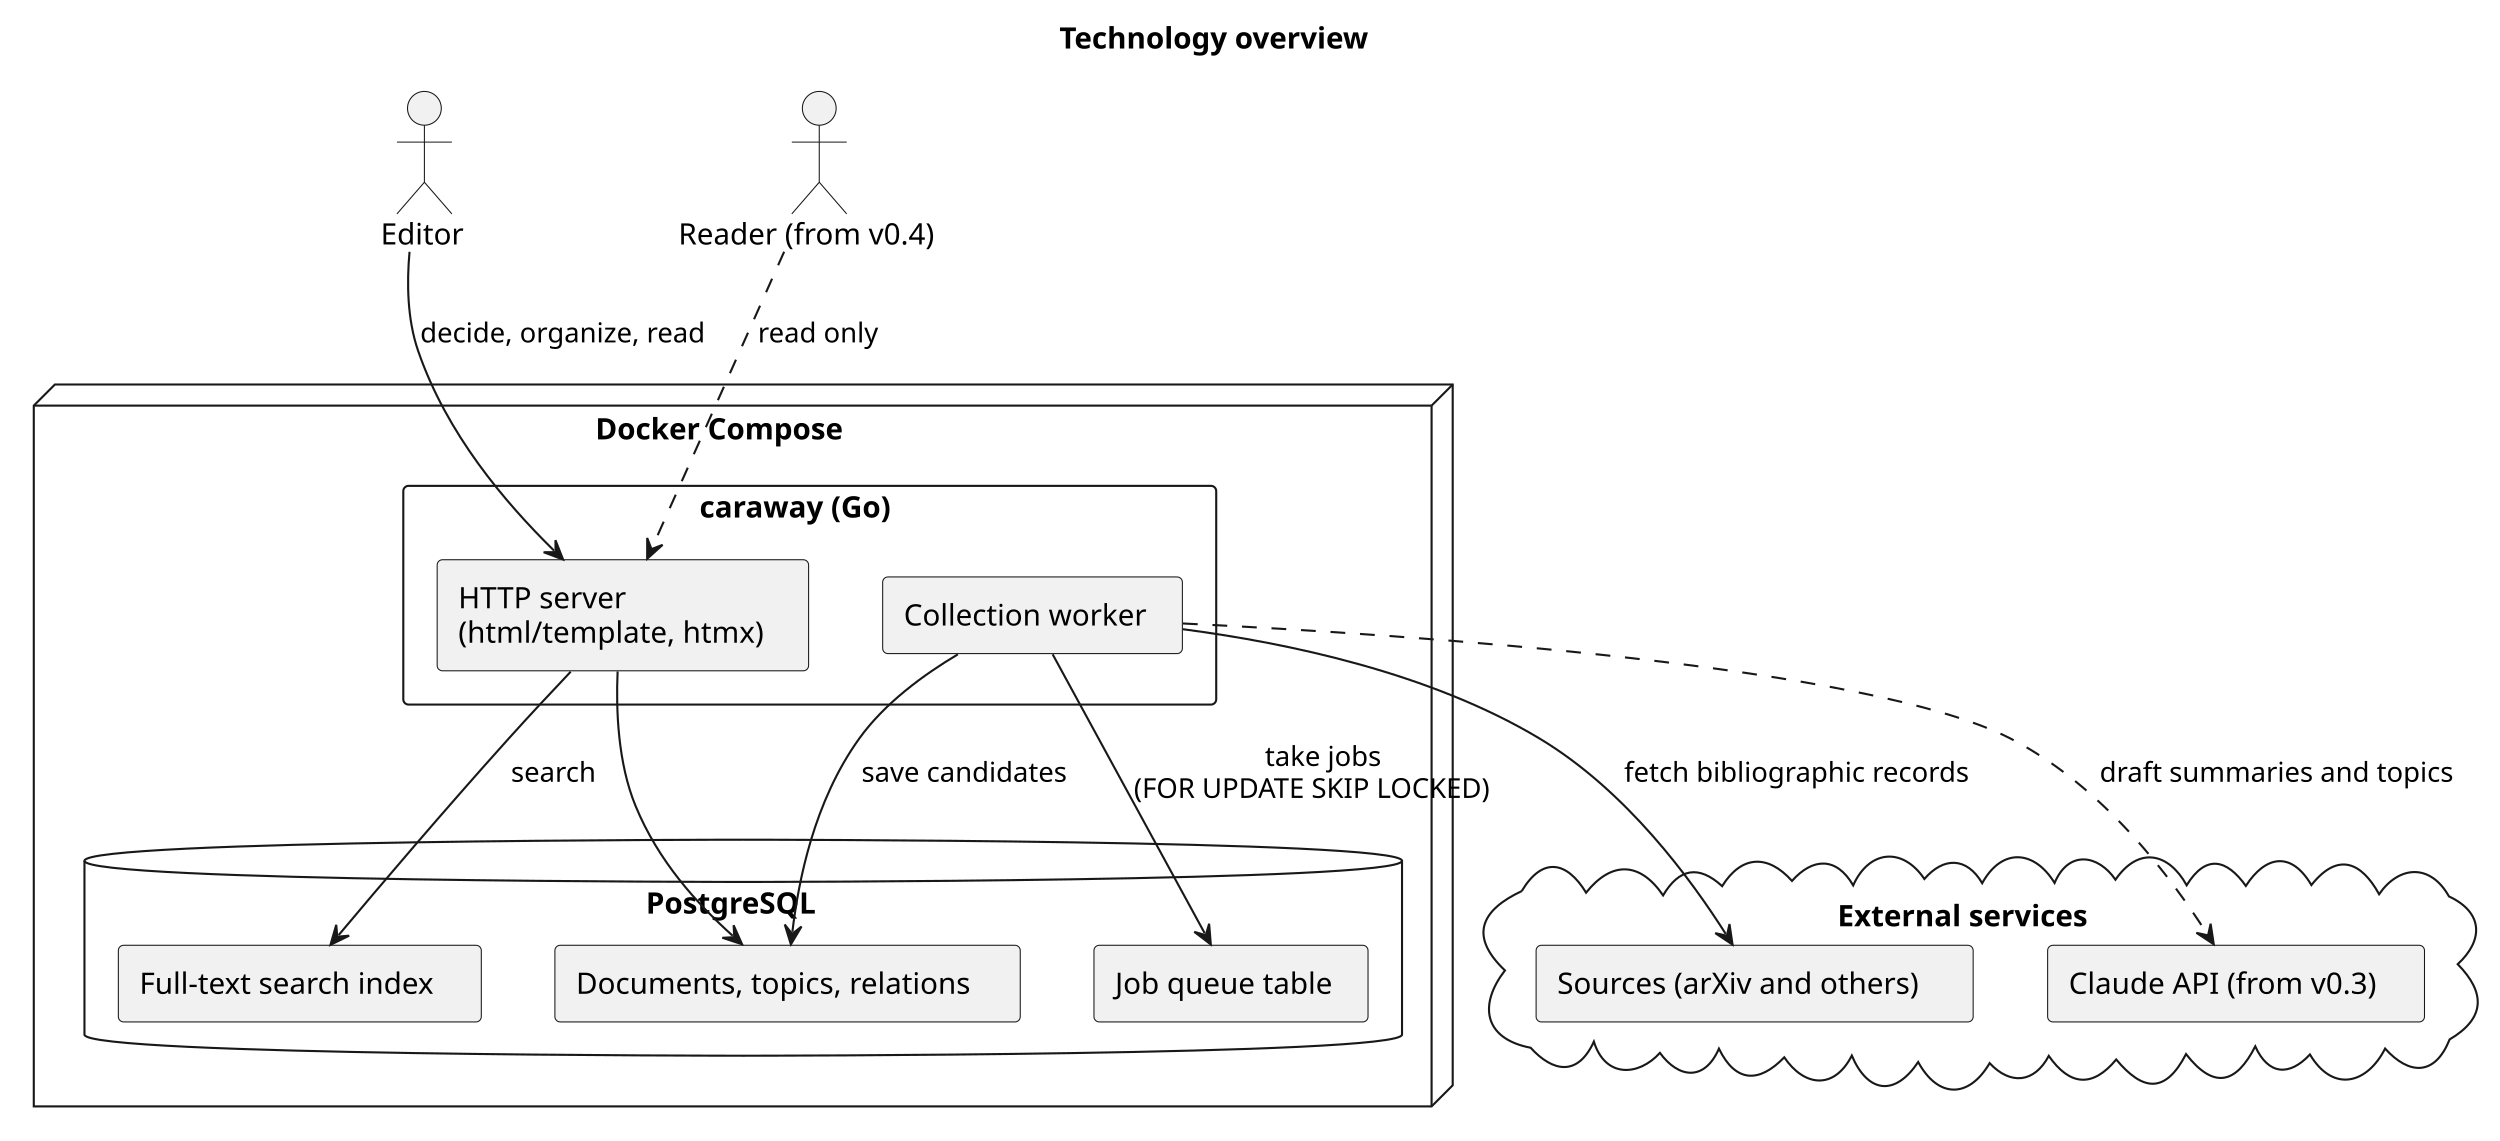
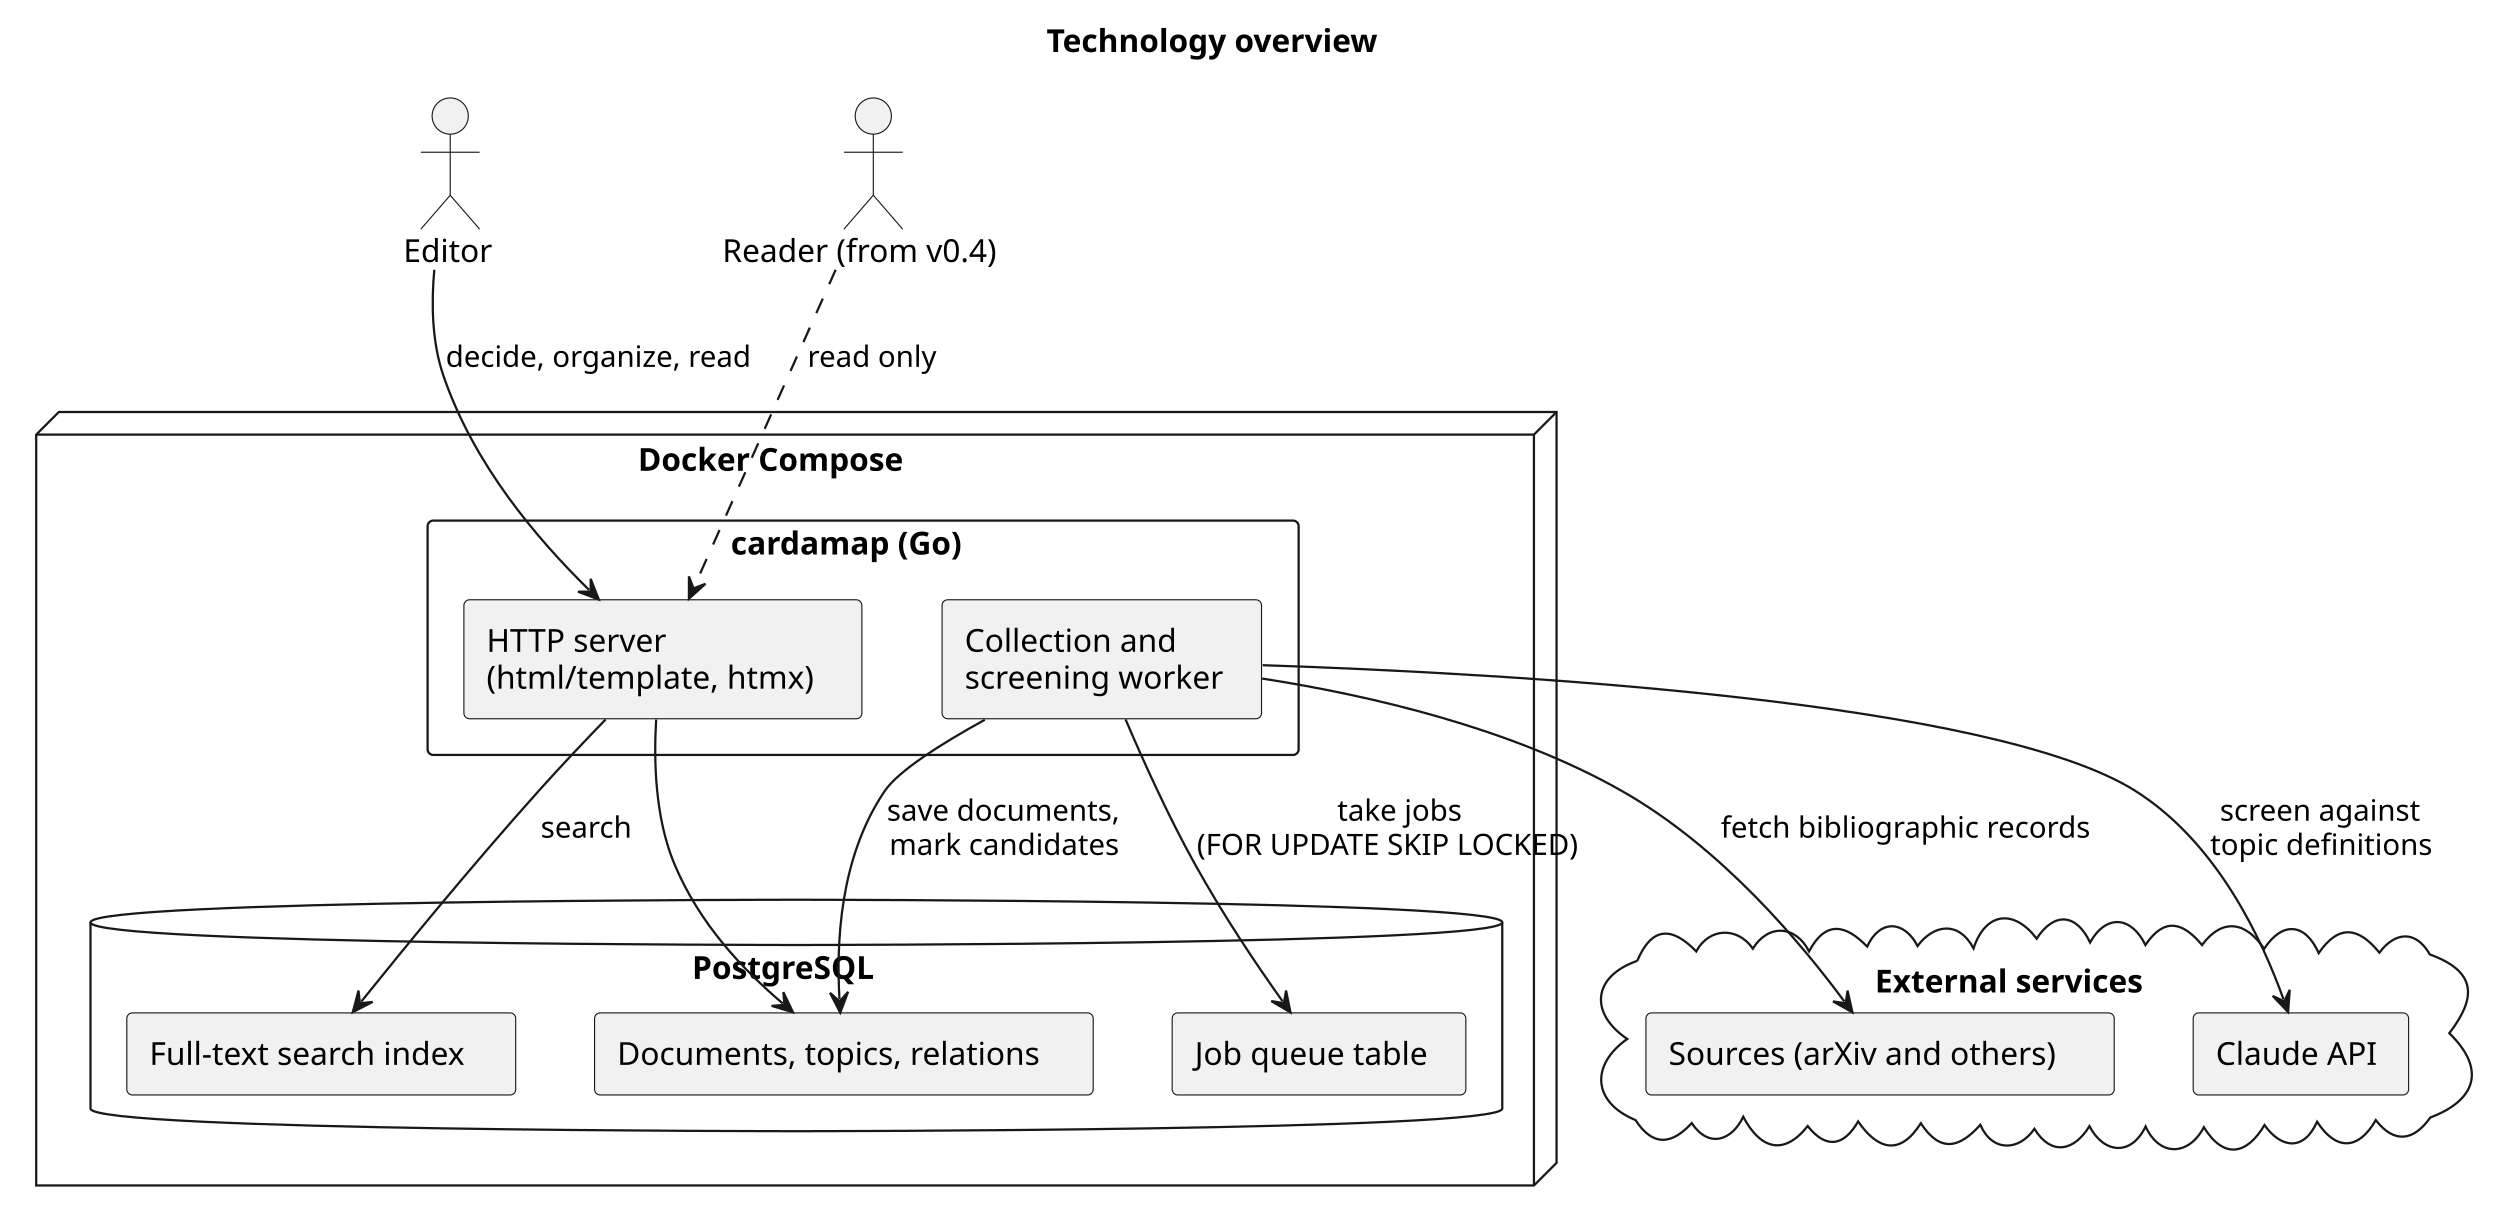
- <svg xmlns="http://www.w3.org/2000/svg" contentStyleType="text/css" data-diagram-type="DESCRIPTION" height="540px" preserveAspectRatio="none" style="width:1184px;height:540px;background:#FFFFFF;" version="1.1" viewBox="0 0 1184 540" width="1184px" zoomAndPan="magnify">
+ <svg xmlns="http://www.w3.org/2000/svg" contentStyleType="text/css" data-diagram-type="DESCRIPTION" height="540px" preserveAspectRatio="none" style="width:1105px;height:540px;background:#FFFFFF;" version="1.1" viewBox="0 0 1105 540" width="1105px" zoomAndPan="magnify">
  <defs />
  <g>
    <g class="title" data-source-line="1">
-       <text fill="#000000" font-family="sans-serif" font-size="14" font-weight="bold" lengthAdjust="spacing" textLength="166.831" x="501.724" y="22.995">Technology overview</text>
+       <text fill="#000000" font-family="sans-serif" font-size="14" font-weight="bold" lengthAdjust="spacing" textLength="166.831" x="462.566" y="22.995">Technology overview</text>
    </g>
    <g class="cluster" data-entity="External services" data-source-line="8" data-uid="ent0004" id="cluster_External services">
-       <path d="M720.678,422.034 C730.551,405.555 742.046,407.829 751.173,422.757 C763.229,407.676 776.674,408.009 787.634,424.042 C795.248,411.279 804.407,409.45 815.608,419.677 C824.877,404.822 837.368,404.573 848.689,417.207 C858.433,406.189 869.716,405.622 877.67,419.306 C885.201,402.568 900.972,400.915 911.384,416.28 C920.449,405.801 931.373,405.722 938.769,418.266 C948.206,401.208 963.512,402.634 973.048,418.161 C979.723,402.403 993.728,404.731 1001.884,416.616 C1012.904,400.652 1027.031,403.822 1035.601,419.247 C1044.873,404.283 1054.673,407.05 1063.635,419.565 C1072.884,405.281 1085.034,402.806 1094.679,419.163 C1107.263,403.317 1118.347,408.291 1126.747,423.485 C1136.359,409.665 1151.146,409.015 1159.822,424.539 C1176.174,432.169 1176.27,445.31 1163.973,456.643 C1177.12,470.036 1177.279,482.143 1160.142,492.28 C1153.101,509.854 1140.883,509.11 1129.58,496.612 C1121.224,513.144 1105.089,517.927 1093.982,499.406 C1084.229,509.891 1074.278,509.176 1068.091,495.573 C1058.901,513.572 1048.373,515.953 1035.314,499.224 C1025.417,518.264 1014.771,516.763 1002.246,501.779 C990.922,515.425 980.154,514.176 970.302,500.084 C963.397,513.037 952.059,513.941 942.292,503.513 C932.357,520.426 917.853,520.191 908.451,502.984 C897.467,519.352 884.688,517.835 877.014,499.947 C868.495,516.54 854.314,514.475 845.028,500.755 C833.243,512.927 822.096,513.023 814.084,496.664 C807.208,512.299 794.99,510.739 786.14,498.654 C775.918,509.859 760.231,510.575 754.859,493.323 C747.148,510.099 735.343,507.647 724.908,496.215 C702.354,491.868 700.384,475.536 712.74,459.591 C695.319,443.073 701.789,430.877 720.678,422.034" fill="none" style="stroke:#181818;stroke-width:1;" />
-       <text fill="#000000" font-family="sans-serif" font-size="14" font-weight="bold" lengthAdjust="spacing" textLength="135.557" x="870.222" y="438.682">External services</text>
+       <path d="M723.667,424.709 C730.126,409.409 739.039,409.446 749.734,420.523 C755.479,409.889 767.994,409.559 774.751,419.278 C781.722,408.111 793.747,409.043 799.607,420.499 C807.065,406.531 815.869,408.719 825.276,418.382 C830.91,406.206 841.646,406.739 847.557,418.12 C854.911,408.292 865.885,407.054 872.313,419.165 C877.699,402.884 890.308,401.783 900.206,414.882 C907.991,402.882 917.77,403.779 923.804,416.55 C931.142,403.672 942.101,405.135 948.28,417.666 C956.76,405.183 964.834,407.572 973.29,417.691 C982.593,405.232 992.929,407.694 1000.766,419.36 C1008.783,407.11 1018.872,407.828 1024.871,421.254 C1033.846,408.256 1042.545,409.858 1051.695,421.06 C1058.644,411.8 1067.75,410.953 1073.983,421.852 C1094.832,429.436 1094.696,440.951 1082.587,456.678 C1098.963,472.591 1094.476,486.289 1074.19,493.94 C1066.928,504.267 1058.365,505.735 1050.094,495.1 C1042.416,508.47 1032.575,508.743 1024.157,495.83 C1018.241,509.002 1008.299,507.636 1000.906,497.29 C993.003,510.547 982.984,512.494 974.098,498.247 C967.503,510.831 954.622,511.591 948.355,497.925 C941.889,511.278 929.842,509.869 923.537,497.769 C916.966,508.537 906.907,511.325 899.207,498.956 C892.285,508.95 880.579,509.245 875.289,497.186 C866.086,507.484 857.587,509.667 849.007,496.488 C839.664,511.186 829.858,508.084 821.297,495.689 C815.025,506.572 807.227,508.106 799.009,497.731 C787.891,511.653 777.678,507.172 770.513,493.629 C765.563,503.999 755.37,507.868 747.746,496.419 C738.809,506.072 730.649,506.916 722.883,495.065 C703.783,487.193 702.954,470.693 719.241,459.225 C702.274,447.735 704,431.5 723.667,424.709" fill="none" style="stroke:#181818;stroke-width:1;" />
+       <text fill="#000000" font-family="sans-serif" font-size="14" font-weight="bold" lengthAdjust="spacing" textLength="135.557" x="828.722" y="438.682">External services</text>
    </g>
    <g class="cluster" data-entity="Docker Compose" data-source-line="13" data-uid="ent0007" id="cluster_Docker Compose">
      <polygon fill="none" points="16,192.097,26,182.097,688,182.097,688,513.987,678,523.987,16,523.987,16,192.097" style="stroke:#181818;stroke-width:1;" />
      <line style="stroke:#181818;stroke-width:1;" x1="678" x2="688" y1="192.097" y2="182.097" />
      <line style="stroke:#181818;stroke-width:1;" x1="16" x2="678" y1="192.097" y2="192.097" />
      <line style="stroke:#181818;stroke-width:1;" x1="678" x2="678" y1="192.097" y2="523.987" />
      <text fill="#000000" font-family="sans-serif" font-size="14" font-weight="bold" lengthAdjust="spacing" textLength="132.07" x="281.965" y="208.092">Docker Compose</text>
    </g>
    <g class="cluster" data-entity="app" data-source-line="14" data-uid="ent0008" id="cluster_app">
-       <rect fill="none" height="103.59" rx="2.5" ry="2.5" style="stroke:#181818;stroke-width:1;" width="385" x="191" y="230.097" />
-       <text fill="#000000" font-family="sans-serif" font-size="14" font-weight="bold" lengthAdjust="spacing" textLength="104.385" x="331.308" y="245.092">caraway (Go)</text>
+       <rect fill="none" height="103.59" rx="2.5" ry="2.5" style="stroke:#181818;stroke-width:1;" width="385" x="189" y="230.097" />
+       <text fill="#000000" font-family="sans-serif" font-size="14" font-weight="bold" lengthAdjust="spacing" textLength="116.956" x="323.022" y="245.092">cardamap (Go)</text>
    </g>
    <g class="cluster" data-entity="db" data-source-line="18" data-uid="ent0011" id="cluster_db">
      <path d="M40,407.687 C40,397.687 352,397.687 352,397.687 C352,397.687 664,397.687 664,407.687 L664,489.987 C664,499.987 352,499.987 352,499.987 C352,499.987 40,499.987 40,489.987 L40,407.687" fill="none" style="stroke:#181818;stroke-width:1;" />
      <path d="M40,407.687 C40,417.687 352,417.687 352,417.687 C352,417.687 664,417.687 664,407.687" fill="none" style="stroke:#181818;stroke-width:1;" />
      <text fill="#000000" font-family="sans-serif" font-size="14" font-weight="bold" lengthAdjust="spacing" textLength="92.231" x="305.885" y="432.682">PostgreSQL</text>
    </g>
    <g class="entity" data-entity="sources" data-source-line="9" data-uid="ent0005" id="entity_sources">
      <rect fill="#F1F1F1" height="36.297" rx="2.5" ry="2.5" style="stroke:#181818;stroke-width:0.5;" width="206.99" x="727.5" y="447.687" />
      <text fill="#000000" font-family="sans-serif" font-size="14" lengthAdjust="spacing" textLength="186.99" x="737.5" y="470.682">Sources (arXiv and others)</text>
    </g>
    <g class="entity" data-entity="claude" data-source-line="10" data-uid="ent0006" id="entity_claude">
-       <rect fill="#F1F1F1" height="36.297" rx="2.5" ry="2.5" style="stroke:#181818;stroke-width:0.5;" width="178.477" x="969.76" y="447.687" />
-       <text fill="#000000" font-family="sans-serif" font-size="14" lengthAdjust="spacing" textLength="158.477" x="979.76" y="470.682">Claude API (from v0.3)</text>
+       <rect fill="#F1F1F1" height="36.297" rx="2.5" ry="2.5" style="stroke:#181818;stroke-width:0.5;" width="95.216" x="969.39" y="447.687" />
+       <text fill="#000000" font-family="sans-serif" font-size="14" lengthAdjust="spacing" textLength="75.216" x="979.39" y="470.682">Claude API</text>
    </g>
    <g class="entity" data-entity="web" data-source-line="15" data-uid="ent0009" id="entity_web">
-       <rect fill="#F1F1F1" height="52.594" rx="2.5" ry="2.5" style="stroke:#181818;stroke-width:0.5;" width="175.914" x="207.04" y="265.097" />
-       <text fill="#000000" font-family="sans-serif" font-size="14" lengthAdjust="spacing" textLength="84.841" x="217.04" y="288.092">HTTP server</text>
-       <text fill="#000000" font-family="sans-serif" font-size="14" lengthAdjust="spacing" textLength="155.914" x="217.04" y="304.389">(html/template, htmx)</text>
+       <rect fill="#F1F1F1" height="52.594" rx="2.5" ry="2.5" style="stroke:#181818;stroke-width:0.5;" width="175.914" x="205.04" y="265.097" />
+       <text fill="#000000" font-family="sans-serif" font-size="14" lengthAdjust="spacing" textLength="84.841" x="215.04" y="288.092">HTTP server</text>
+       <text fill="#000000" font-family="sans-serif" font-size="14" lengthAdjust="spacing" textLength="155.914" x="215.04" y="304.389">(html/template, htmx)</text>
    </g>
    <g class="entity" data-entity="worker" data-source-line="16" data-uid="ent0010" id="entity_worker">
-       <rect fill="#F1F1F1" height="36.297" rx="2.5" ry="2.5" style="stroke:#181818;stroke-width:0.5;" width="141.946" x="418.03" y="273.247" />
-       <text fill="#000000" font-family="sans-serif" font-size="14" lengthAdjust="spacing" textLength="121.946" x="428.03" y="296.242">Collection worker</text>
+       <rect fill="#F1F1F1" height="52.594" rx="2.5" ry="2.5" style="stroke:#181818;stroke-width:0.5;" width="141.194" x="416.4" y="265.097" />
+       <text fill="#000000" font-family="sans-serif" font-size="14" lengthAdjust="spacing" textLength="100.037" x="426.4" y="288.092">Collection and</text>
+       <text fill="#000000" font-family="sans-serif" font-size="14" lengthAdjust="spacing" textLength="121.194" x="426.4" y="304.389">screening worker</text>
    </g>
    <g class="entity" data-entity="tables" data-source-line="19" data-uid="ent0012" id="entity_tables">
      <rect fill="#F1F1F1" height="36.297" rx="2.5" ry="2.5" style="stroke:#181818;stroke-width:0.5;" width="220.395" x="262.8" y="447.687" />
      <text fill="#000000" font-family="sans-serif" font-size="14" lengthAdjust="spacing" textLength="200.395" x="272.8" y="470.682">Documents, topics, relations</text>
    </g>
    <g class="entity" data-entity="fts" data-source-line="20" data-uid="ent0013" id="entity_fts">
      <rect fill="#F1F1F1" height="36.297" rx="2.5" ry="2.5" style="stroke:#181818;stroke-width:0.5;" width="171.894" x="56.05" y="447.687" />
      <text fill="#000000" font-family="sans-serif" font-size="14" lengthAdjust="spacing" textLength="151.894" x="66.05" y="470.682">Full-text search index</text>
    </g>
    <g class="entity" data-entity="queue" data-source-line="21" data-uid="ent0014" id="entity_queue">
      <rect fill="#F1F1F1" height="36.297" rx="2.5" ry="2.5" style="stroke:#181818;stroke-width:0.5;" width="129.799" x="518.1" y="447.687" />
      <text fill="#000000" font-family="sans-serif" font-size="14" lengthAdjust="spacing" textLength="109.799" x="528.1" y="470.682">Job queue table</text>
    </g>
    <g class="entity" data-entity="editor" data-source-line="5" data-uid="ent0002" id="entity_editor">
-       <ellipse cx="200.996" cy="51.297" fill="#F1F1F1" rx="8" ry="8" style="stroke:#181818;stroke-width:0.5;" />
-       <path d="M200.996,59.297 L200.996,86.297 M187.996,67.297 L213.996,67.297 M200.996,86.297 L187.996,101.297 M200.996,86.297 L213.996,101.297" fill="none" style="stroke:#181818;stroke-width:0.5;" />
-       <text fill="#000000" font-family="sans-serif" font-size="14" lengthAdjust="spacing" textLength="41.433" x="180.28" y="115.792">Editor</text>
+       <ellipse cx="198.996" cy="51.297" fill="#F1F1F1" rx="8" ry="8" style="stroke:#181818;stroke-width:0.5;" />
+       <path d="M198.996,59.297 L198.996,86.297 M185.996,67.297 L211.996,67.297 M198.996,86.297 L185.996,101.297 M198.996,86.297 L211.996,101.297" fill="none" style="stroke:#181818;stroke-width:0.5;" />
+       <text fill="#000000" font-family="sans-serif" font-size="14" lengthAdjust="spacing" textLength="41.433" x="178.28" y="115.792">Editor</text>
    </g>
    <g class="entity" data-entity="reader" data-source-line="6" data-uid="ent0003" id="entity_reader">
-       <ellipse cx="387.999" cy="51.297" fill="#F1F1F1" rx="8" ry="8" style="stroke:#181818;stroke-width:0.5;" />
-       <path d="M387.999,59.297 L387.999,86.297 M374.999,67.297 L400.999,67.297 M387.999,86.297 L374.999,101.297 M387.999,86.297 L400.999,101.297" fill="none" style="stroke:#181818;stroke-width:0.5;" />
-       <text fill="#000000" font-family="sans-serif" font-size="14" lengthAdjust="spacing" textLength="133.438" x="321.28" y="115.792">Reader (from v0.4)</text>
+       <ellipse cx="385.999" cy="51.297" fill="#F1F1F1" rx="8" ry="8" style="stroke:#181818;stroke-width:0.5;" />
+       <path d="M385.999,59.297 L385.999,86.297 M372.999,67.297 L398.999,67.297 M385.999,86.297 L372.999,101.297 M385.999,86.297 L398.999,101.297" fill="none" style="stroke:#181818;stroke-width:0.5;" />
+       <text fill="#000000" font-family="sans-serif" font-size="14" lengthAdjust="spacing" textLength="133.438" x="319.28" y="115.792">Reader (from v0.4)</text>
    </g>
    <g class="link" data-entity-1="editor" data-entity-2="web" data-source-line="25" data-uid="lnk15" id="link_editor_web">
-       <path d="M193.96,119.247 C192.6,134.177 192.91,151.307 198,166.097 C211.53,205.437 238.913,237.679 262.403,260.789" fill="none" id="editor-to-web" style="stroke:#181818;stroke-width:1;" />
-       <polygon fill="#181818" points="266.68,264.997,263.07,255.834,263.116,261.49,257.459,261.536,266.68,264.997" style="stroke:#181818;stroke-width:1;" />
-       <text fill="#000000" font-family="sans-serif" font-size="13" lengthAdjust="spacing" textLength="145.539" x="199" y="162.164">decide, organize, read</text>
+       <path d="M191.96,119.247 C190.6,134.177 190.91,151.307 196,166.097 C209.53,205.437 236.913,237.679 260.403,260.789" fill="none" id="editor-to-web" style="stroke:#181818;stroke-width:1;" />
+       <polygon fill="#181818" points="264.68,264.997,261.07,255.834,261.116,261.49,255.459,261.536,264.68,264.997" style="stroke:#181818;stroke-width:1;" />
+       <text fill="#000000" font-family="sans-serif" font-size="13" lengthAdjust="spacing" textLength="145.539" x="197" y="162.164">decide, organize, read</text>
    </g>
    <g class="link" data-entity-1="reader" data-entity-2="web" data-source-line="26" data-uid="lnk16" id="link_reader_web">
-       <path d="M371.37,119.217 C352.67,161.137 325.224,222.647 308.944,259.147" fill="none" id="reader-to-web" style="stroke:#181818;stroke-width:1;stroke-dasharray:7,7;" />
-       <polygon fill="#181818" points="306.5,264.627,313.819,258.037,308.537,260.06,306.513,254.778,306.5,264.627" style="stroke:#181818;stroke-width:1;" />
-       <text fill="#000000" font-family="sans-serif" font-size="13" lengthAdjust="spacing" textLength="61.191" x="358.92" y="162.164">read only</text>
+       <path d="M369.37,119.217 C350.67,161.137 323.224,222.647 306.944,259.147" fill="none" id="reader-to-web" style="stroke:#181818;stroke-width:1;stroke-dasharray:7,7;" />
+       <polygon fill="#181818" points="304.5,264.627,311.819,258.037,306.537,260.06,304.513,254.778,304.5,264.627" style="stroke:#181818;stroke-width:1;" />
+       <text fill="#000000" font-family="sans-serif" font-size="13" lengthAdjust="spacing" textLength="61.191" x="356.92" y="162.164">read only</text>
    </g>
    <g class="link" data-entity-1="web" data-entity-2="tables" data-source-line="27" data-uid="lnk17" id="link_web_tables">
-       <path d="M292.5,317.997 C291.69,336.397 292.66,361.427 301,381.687 C311.83,407.997 329.984,427.839 346.994,443.179" fill="none" id="web-to-tables" style="stroke:#181818;stroke-width:1;" />
-       <polygon fill="#181818" points="351.45,447.197,347.445,438.199,347.737,443.848,342.088,444.14,351.45,447.197" style="stroke:#181818;stroke-width:1;" />
+       <path d="M290.02,318.027 C288.92,336.447 289.58,361.487 298,381.687 C309.14,408.427 328.162,428.305 345.932,443.515" fill="none" id="web-to-tables" style="stroke:#181818;stroke-width:1;" />
+       <polygon fill="#181818" points="350.49,447.417,346.254,438.526,346.692,444.166,341.052,444.603,350.49,447.417" style="stroke:#181818;stroke-width:1;" />
    </g>
    <g class="link" data-entity-1="web" data-entity-2="fts" data-source-line="28" data-uid="lnk18" id="link_web_fts">
-       <path d="M270.28,318.117 C261,327.907 250.42,339.227 241,349.687 C210.31,383.787 179.458,420.131 160.378,442.861" fill="none" id="web-to-fts" style="stroke:#181818;stroke-width:1;" />
-       <polygon fill="#181818" points="156.52,447.457,165.37,443.135,159.735,443.627,159.243,437.992,156.52,447.457" style="stroke:#181818;stroke-width:1;" />
-       <text fill="#000000" font-family="sans-serif" font-size="13" lengthAdjust="spacing" textLength="43.469" x="242" y="370.254">search</text>
+       <path d="M267.69,317.987 C258.22,327.767 247.47,339.107 238,349.687 C207.8,383.437 178.058,419.83 159.698,442.68" fill="none" id="web-to-fts" style="stroke:#181818;stroke-width:1;" />
+       <polygon fill="#181818" points="155.94,447.357,164.695,442.846,159.072,443.459,158.459,437.836,155.94,447.357" style="stroke:#181818;stroke-width:1;" />
+       <text fill="#000000" font-family="sans-serif" font-size="13" lengthAdjust="spacing" textLength="43.469" x="239" y="370.254">search</text>
    </g>
    <g class="link" data-entity-1="worker" data-entity-2="queue" data-source-line="29" data-uid="lnk19" id="link_worker_queue">
-       <path d="M498.53,309.877 C516.55,342.927 552.539,408.948 570.569,442.038" fill="none" id="worker-to-queue" style="stroke:#181818;stroke-width:1;" />
-       <polygon fill="#181818" points="573.44,447.307,572.646,437.49,571.048,442.916,565.621,441.318,573.44,447.307" style="stroke:#181818;stroke-width:1;" />
-       <text fill="#000000" font-family="sans-serif" font-size="13" lengthAdjust="spacing" textLength="59.312" x="599.067" y="362.754">take jobs</text>
-       <text fill="#000000" font-family="sans-serif" font-size="13" lengthAdjust="spacing" textLength="183.447" x="537" y="377.887">(FOR UPDATE SKIP LOCKED)</text>
+       <path d="M497.48,317.927 C505.22,336.067 516.4,360.817 528,381.687 C541.12,405.287 555.193,426.117 566.913,442.597" fill="none" id="worker-to-queue" style="stroke:#181818;stroke-width:1;" />
+       <polygon fill="#181818" points="570.39,447.487,568.434,437.834,567.492,443.412,561.914,442.471,570.39,447.487" style="stroke:#181818;stroke-width:1;" />
+       <text fill="#000000" font-family="sans-serif" font-size="13" lengthAdjust="spacing" textLength="59.312" x="591.067" y="362.754">take jobs</text>
+       <text fill="#000000" font-family="sans-serif" font-size="13" lengthAdjust="spacing" textLength="183.447" x="529" y="377.887">(FOR UPDATE SKIP LOCKED)</text>
    </g>
    <g class="link" data-entity-1="worker" data-entity-2="sources" data-source-line="30" data-uid="lnk20" id="link_worker_sources">
-       <path d="M560.22,297.997 C610.37,304.557 677.47,318.797 729,349.687 C770.46,374.547 801.059,416.754 817.319,442.314" fill="none" id="worker-to-sources" style="stroke:#181818;stroke-width:1;" />
-       <polygon fill="#181818" points="820.54,447.377,819.084,437.636,817.856,443.158,812.334,441.93,820.54,447.377" style="stroke:#181818;stroke-width:1;" />
-       <text fill="#000000" font-family="sans-serif" font-size="13" lengthAdjust="spacing" textLength="174.243" x="769.19" y="370.254">fetch bibliographic records</text>
+       <path d="M557.87,299.917 C605.35,307.307 667.91,321.757 717,349.687 C761.26,374.867 796.35,417.185 815.2,442.645" fill="none" id="worker-to-sources" style="stroke:#181818;stroke-width:1;" />
+       <polygon fill="#181818" points="818.77,447.467,816.629,437.853,815.795,443.448,810.2,442.614,818.77,447.467" style="stroke:#181818;stroke-width:1;" />
+       <text fill="#000000" font-family="sans-serif" font-size="13" lengthAdjust="spacing" textLength="174.243" x="760.58" y="370.254">fetch bibliographic records</text>
    </g>
    <g class="link" data-entity-1="worker" data-entity-2="tables" data-source-line="31" data-uid="lnk21" id="link_worker_tables">
-       <path d="M453.64,309.897 C437.33,319.587 418.97,333.057 407,349.687 C385.44,379.627 378.153,417.259 375.273,441.309" fill="none" id="worker-to-tables" style="stroke:#181818;stroke-width:1;" />
-       <polygon fill="#181818" points="374.56,447.267,379.602,438.806,375.154,442.302,371.659,437.855,374.56,447.267" style="stroke:#181818;stroke-width:1;" />
-       <text fill="#000000" font-family="sans-serif" font-size="13" lengthAdjust="spacing" textLength="105.866" x="408" y="370.254">save candidates</text>
+       <path d="M435.3,318.127 C415.88,328.807 397.03,340.767 391,349.687 C370.85,379.537 369.681,417.556 371.041,441.606" fill="none" id="worker-to-tables" style="stroke:#181818;stroke-width:1;" />
+       <polygon fill="#181818" points="371.38,447.597,374.865,438.385,371.098,442.605,366.878,438.837,371.38,447.597" style="stroke:#181818;stroke-width:1;" />
+       <text fill="#000000" font-family="sans-serif" font-size="13" lengthAdjust="spacing" textLength="111.059" x="392" y="362.754">save documents,</text>
+       <text fill="#000000" font-family="sans-serif" font-size="13" lengthAdjust="spacing" textLength="108.939" x="393.06" y="377.887">mark candidates</text>
    </g>
    <g class="link" data-entity-1="worker" data-entity-2="claude" data-source-line="32" data-uid="lnk22" id="link_worker_claude">
-       <path d="M560.24,295.277 C672.63,300.807 885.2,315.537 952,349.687 C996.22,372.297 1028.418,415.901 1045.198,442.151" fill="none" id="worker-to-claude" style="stroke:#181818;stroke-width:1;stroke-dasharray:7,7;" />
-       <polygon fill="#181818" points="1048.43,447.207,1046.953,437.469,1045.737,442.994,1040.212,441.778,1048.43,447.207" style="stroke:#181818;stroke-width:1;" />
-       <text fill="#000000" font-family="sans-serif" font-size="13" lengthAdjust="spacing" textLength="178.959" x="994.4" y="370.254">draft summaries and topics</text>
+       <path d="M558.09,294.017 C670.12,297.757 881.46,310.017 944,349.687 C980.38,372.767 999.892,415.584 1009.312,441.673" fill="none" id="worker-to-claude" style="stroke:#181818;stroke-width:1;" />
+       <polygon fill="#181818" points="1011.35,447.317,1012.056,437.493,1009.652,442.614,1004.531,440.21,1011.35,447.317" style="stroke:#181818;stroke-width:1;" />
+       <text fill="#000000" font-family="sans-serif" font-size="13" lengthAdjust="spacing" textLength="95.539" x="981.19" y="362.754">screen against</text>
+       <text fill="#000000" font-family="sans-serif" font-size="13" lengthAdjust="spacing" textLength="104.159" x="976.88" y="377.887">topic definitions</text>
    </g>
  </g>
</svg>
